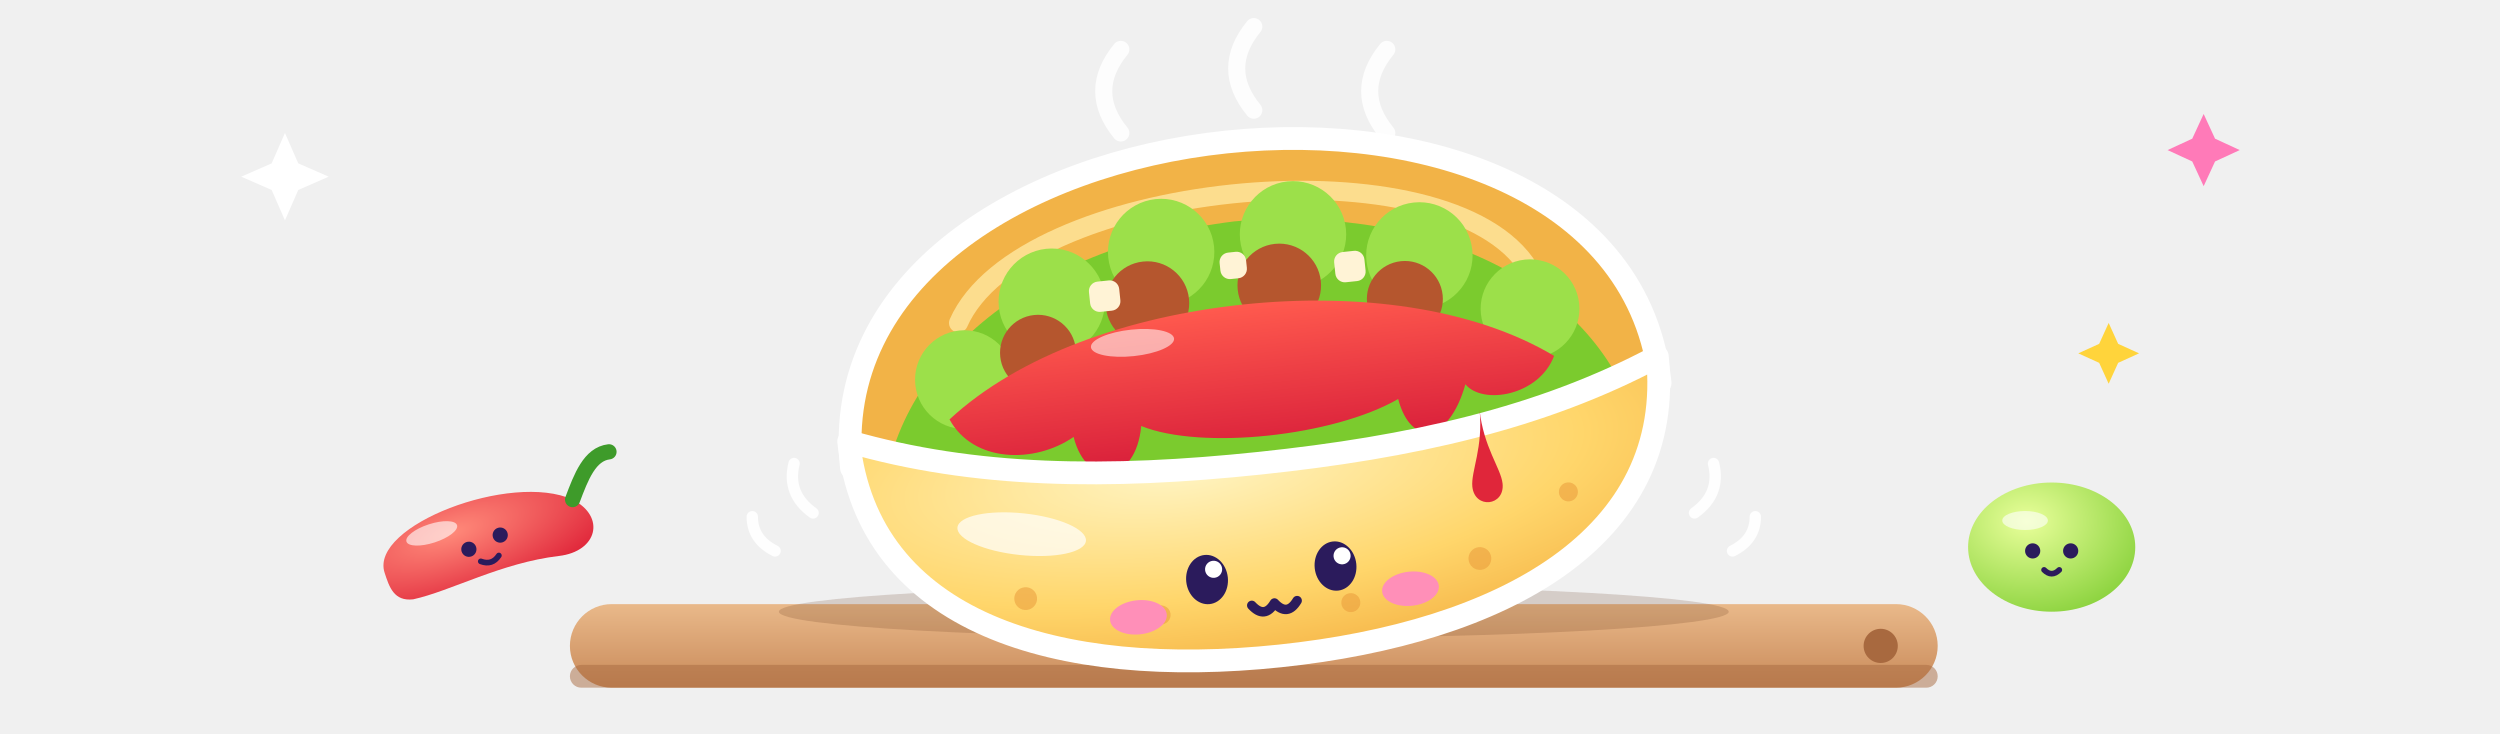
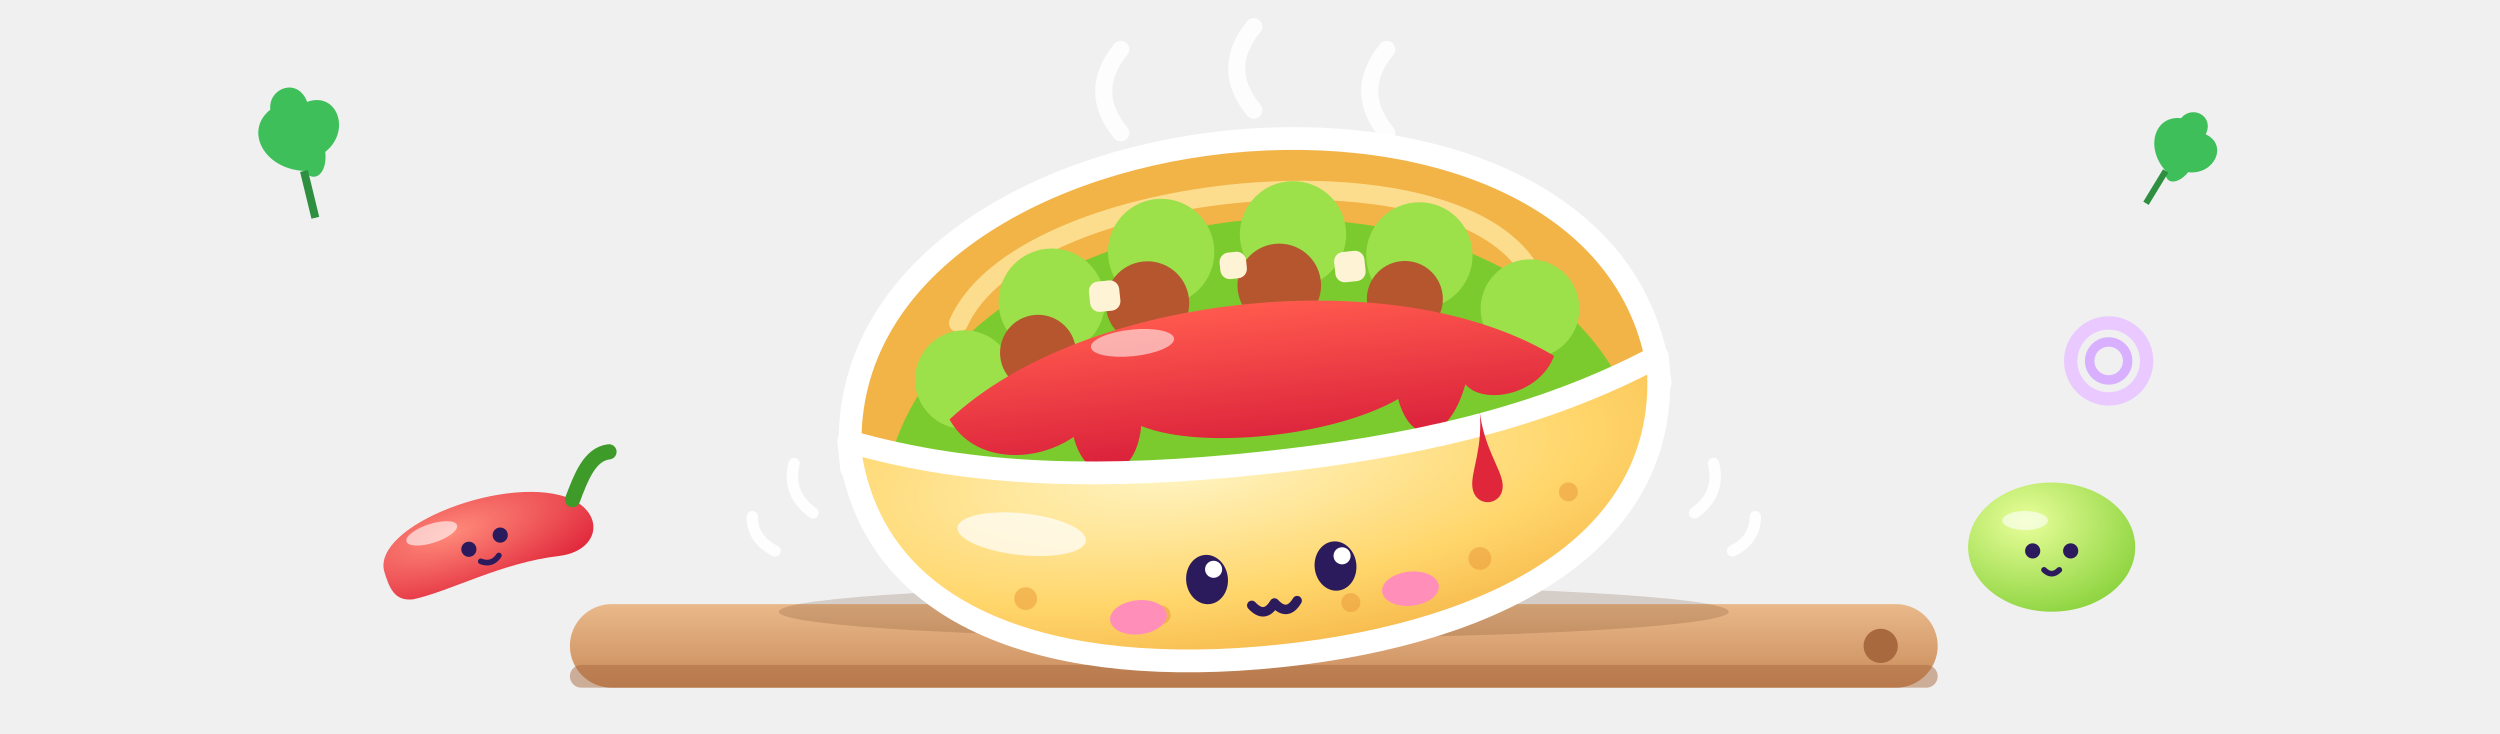
<svg xmlns="http://www.w3.org/2000/svg" viewBox="0 0 1316 386">
  <defs>
    <radialGradient id="tortilla" cx=".4" cy=".25" r=".9">
      <stop offset="0" stop-color="#FFF4C2" />
      <stop offset=".55" stop-color="#FFD66B" />
      <stop offset="1" stop-color="#F2A93B" />
    </radialGradient>
    <linearGradient id="salsa" x1="0" y1="0" x2="0" y2="1">
      <stop offset="0" stop-color="#FF5A4E" />
      <stop offset="1" stop-color="#D81E3A" />
    </linearGradient>
    <linearGradient id="tabla" x1="0" y1="0" x2="0" y2="1">
      <stop offset="0" stop-color="#E9B98A" />
      <stop offset="1" stop-color="#C98A5A" />
    </linearGradient>
    <radialGradient id="chile" cx=".35" cy=".3" r=".9">
      <stop offset="0" stop-color="#FF8A7A" />
      <stop offset="1" stop-color="#E0263A" />
    </radialGradient>
    <radialGradient id="limon" cx=".35" cy=".3" r=".9">
      <stop offset="0" stop-color="#E9FF9A" />
      <stop offset="1" stop-color="#7BCB2E" />
    </radialGradient>
  </defs>
-   <path d="M150 70 l7 16 16 7 -16 7 -7 16 -7 -16 -16 -7 16 -7z" fill="#FFFFFF" />
-   <path d="M1160 60 l6 13 13 6 -13 6 -6 13 -6 -13 -13 -6 13 -6z" fill="#FF7AB8" />
-   <path d="M1110 170 l5 11 11 5 -11 5 -5 11 -5 -11 -11 -5 11 -5z" fill="#FFD43B" />
+   <g fill="#3FBF5A" transform="translate(160 90) scale(1.4) rotate(-20)">
+     <path d="M0 0 C-14 -6 -16 -22 -4 -26 C-2 -34 10 -34 10 -24 C22 -24 22 -8 10 -4 C8 4 2 6 0 0Z" />
+     <path d="M0 0 L-2 18" stroke="#2F8F40" stroke-width="3" />
+   </g>
+   <g fill="#3FBF5A" transform="translate(1140 90) scale(1.1) rotate(25)">
+     <path d="M0 0 C-14 -6 -16 -22 -4 -26 C-2 -34 10 -34 10 -24 C22 -24 22 -8 10 -4 C8 4 2 6 0 0Z" />
+     <path d="M0 0 L-2 18" stroke="#2F8F40" stroke-width="3" />
+   </g>
+   <g fill="none" transform="translate(1110 190)">
+     <circle r="20" stroke="#E9C9FF" stroke-width="7" />
+     <circle r="10" stroke="#D9B0FF" stroke-width="5" />
+   </g>
  <g fill="none" stroke="#FFFFFF" stroke-width="9" stroke-linecap="round" opacity=".85">
    <path d="M590 70 q-18 -22 0 -44" />
    <path d="M660 58 q-18 -22 0 -44" />
    <path d="M730 70 q-18 -22 0 -44" />
  </g>
  <rect x="300" y="318" width="720" height="44" rx="22" fill="url(#tabla)" />
  <rect x="300" y="350" width="720" height="12" rx="6" fill="#A8693F" opacity=".5" />
  <circle cx="990" cy="340" r="9" fill="#A8693F" />
  <ellipse cx="660" cy="322" rx="250" ry="14" fill="#5A2A10" opacity=".18" />
  <g transform="translate(660 214) rotate(-6)">
    <path d="M-214 10 C-214 -190 214 -190 214 10 Z" fill="#F2B347" stroke="#FFFFFF" stroke-width="12" stroke-linejoin="round" />
    <path d="M-150 -60 C-110 -130 110 -130 150 -60" fill="none" stroke="#FFE7A0" stroke-width="10" stroke-linecap="round" opacity=".8" />
    <path d="M-200 34 C-190 -40 -110 -96 0 -98 C110 -96 190 -40 200 34 Z" fill="#7BCB2E" />
    <g fill="#9CE04A">
      <circle cx="-150" cy="-30" r="26" />
      <circle cx="-100" cy="-66" r="28" />
      <circle cx="-40" cy="-86" r="28" />
      <circle cx="30" cy="-88" r="28" />
      <circle cx="95" cy="-70" r="28" />
      <circle cx="150" cy="-36" r="26" />
    </g>
    <g fill="#B5562E">
      <circle cx="-110" cy="-40" r="20" />
      <circle cx="-50" cy="-60" r="22" />
      <circle cx="20" cy="-62" r="22" />
      <circle cx="85" cy="-48" r="20" />
    </g>
    <g fill="#FFF3D6">
      <rect x="-80" y="-74" width="16" height="16" rx="5" />
      <rect x="50" y="-76" width="16" height="16" rx="5" />
      <rect x="-10" y="-82" width="14" height="14" rx="5" />
    </g>
    <path d="M-160 -10 C-120 -40 -60 -54 0 -54 C60 -54 120 -40 160 -10 C150 10 120 12 112 0 C100 30 80 30 76 4 C40 20 -30 20 -60 4 C-66 34 -92 34 -96 6 C-118 18 -150 14 -160 -10 Z" fill="url(#salsa)" />
    <ellipse cx="-60" cy="-40" rx="22" ry="7" fill="#fff" opacity=".55" />
    <path d="M-214 40 C-214 -70 -118 -120 0 -120 C118 -120 214 -70 214 40 C214 108 120 128 0 128 C-120 128 -214 108 -214 40 Z" fill="none" />
    <path d="M-214 -4 C-214 92 -118 132 0 132 C118 132 214 92 214 -4 C150 22 80 30 0 30 C-80 30 -150 22 -214 -4 Z" fill="url(#tortilla)" stroke="#FFFFFF" stroke-width="12" stroke-linejoin="round" />
    <g fill="#E99A3A" opacity=".55">
      <circle cx="-130" cy="88" r="6" />
      <circle cx="-60" cy="104" r="5" />
      <circle cx="110" cy="92" r="6" />
      <circle cx="160" cy="62" r="5" />
      <circle cx="40" cy="108" r="5" />
    </g>
    <ellipse cx="-130" cy="56" rx="34" ry="11" fill="#fff" opacity=".7" transform="rotate(12 -120 62)" />
    <path d="M118 14 C118 34 126 46 126 54 C126 66 110 66 110 54 C110 46 118 34 118 14 Z" fill="#E0263A" />
    <ellipse cx="-34" cy="88" rx="11" ry="13" fill="#2B1B5C" />
    <ellipse cx="34" cy="88" rx="11" ry="13" fill="#2B1B5C" />
    <circle cx="-30" cy="83" r="4.5" fill="#fff" />
    <circle cx="38" cy="83" r="4.5" fill="#fff" />
    <ellipse cx="-72" cy="104" rx="15" ry="9" fill="#FF8FB8" />
    <ellipse cx="72" cy="104" rx="15" ry="9" fill="#FF8FB8" />
    <path d="M-12 104 Q-6 112 0 104 Q6 112 12 104" fill="none" stroke="#2B1B5C" stroke-width="5" stroke-linecap="round" stroke-linejoin="round" />
  </g>
  <g fill="none" stroke="#FFFFFF" stroke-width="6" stroke-linecap="round" opacity=".9">
    <path d="M428 270 q-14 -10 -10 -26" />
    <path d="M408 290 q-12 -6 -12 -18" />
    <path d="M892 270 q14 -10 10 -26" />
    <path d="M912 290 q12 -6 12 -18" />
  </g>
  <g transform="translate(250 286) rotate(-18)">
    <path d="M-50 0 C-50 -26 30 -30 56 -6 C70 8 60 24 40 20 C10 14 -20 20 -40 18 C-50 16 -50 8 -50 0 Z" fill="url(#chile)" />
    <path d="M56 -6 C64 -16 72 -26 82 -24" fill="none" stroke="#3E9B2A" stroke-width="8" stroke-linecap="round" />
    <ellipse cx="-20" cy="-12" rx="14" ry="5" fill="#fff" opacity=".6" />
    <circle cx="-4" cy="2" r="4" fill="#2B1B5C" />
    <circle cx="14" cy="0" r="4" fill="#2B1B5C" />
    <path d="M0 10 Q5 14 10 10" fill="none" stroke="#2B1B5C" stroke-width="3" stroke-linecap="round" />
  </g>
  <g transform="translate(1080 288)">
    <ellipse rx="44" ry="34" fill="url(#limon)" />
    <ellipse cx="-14" cy="-14" rx="12" ry="5" fill="#fff" opacity=".6" />
    <circle cx="-10" cy="2" r="4" fill="#2B1B5C" />
    <circle cx="10" cy="2" r="4" fill="#2B1B5C" />
    <path d="M-4 12 Q0 16 4 12" fill="none" stroke="#2B1B5C" stroke-width="3" stroke-linecap="round" />
  </g>
</svg>
